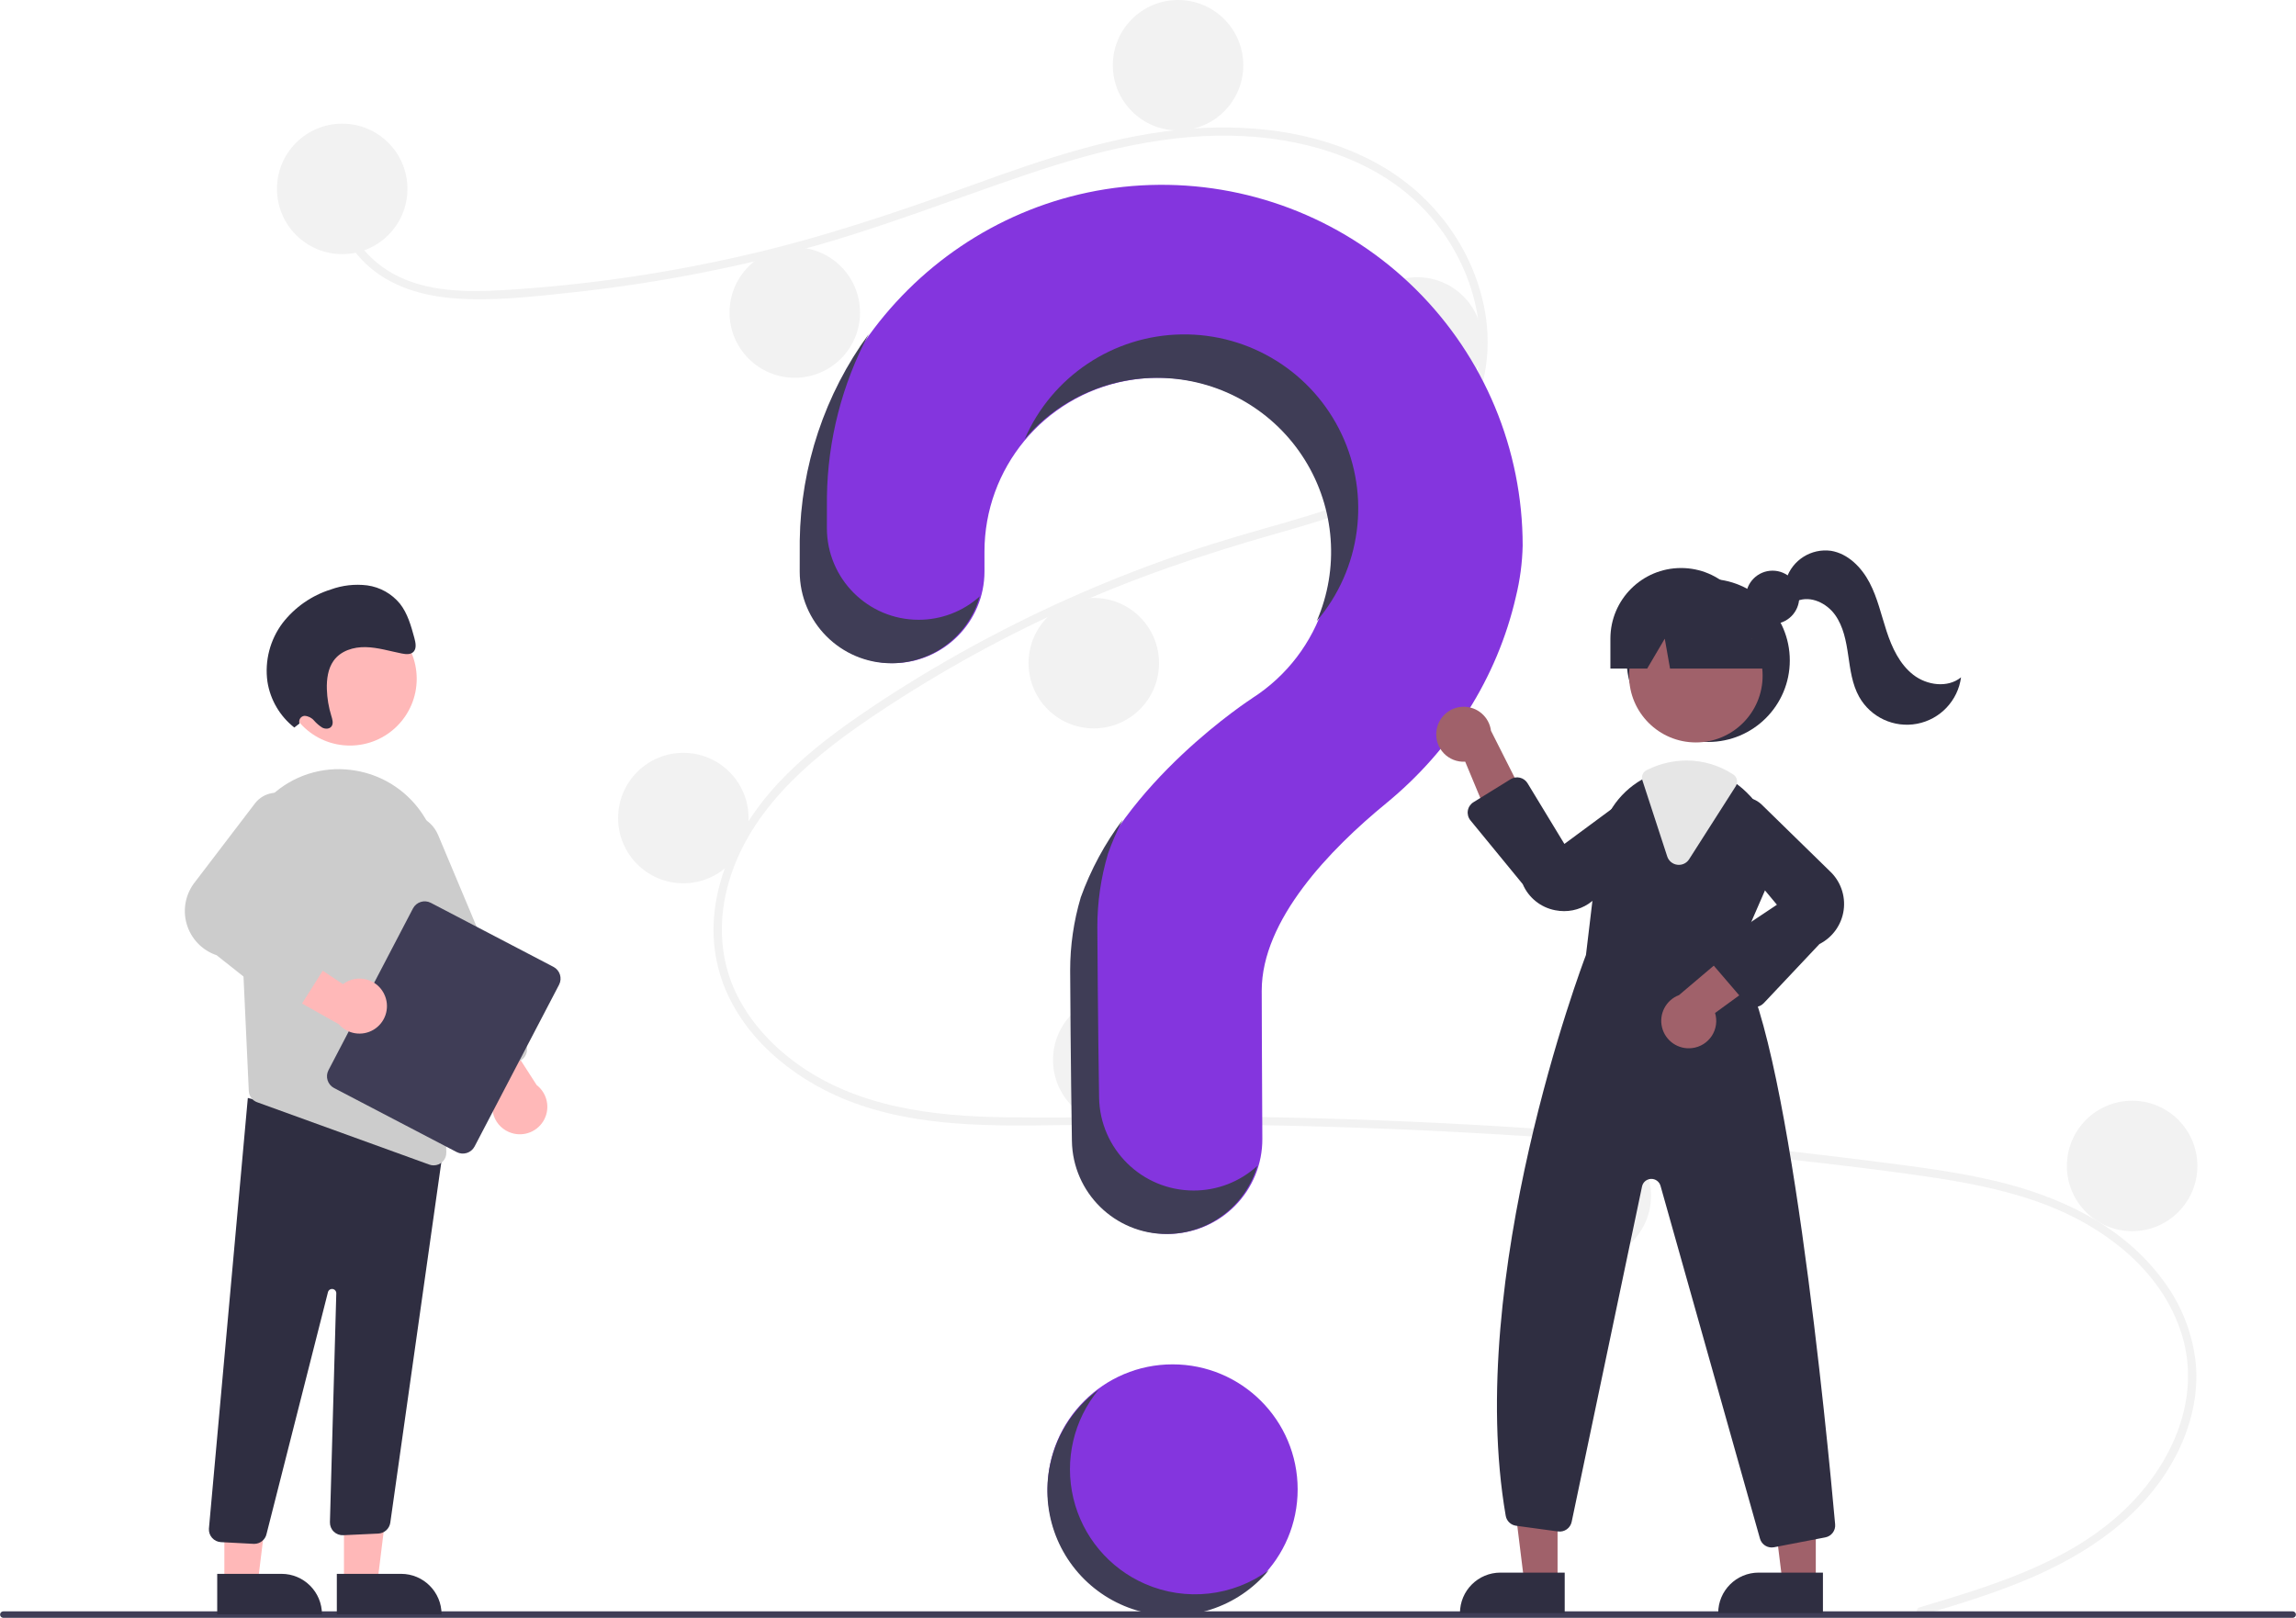
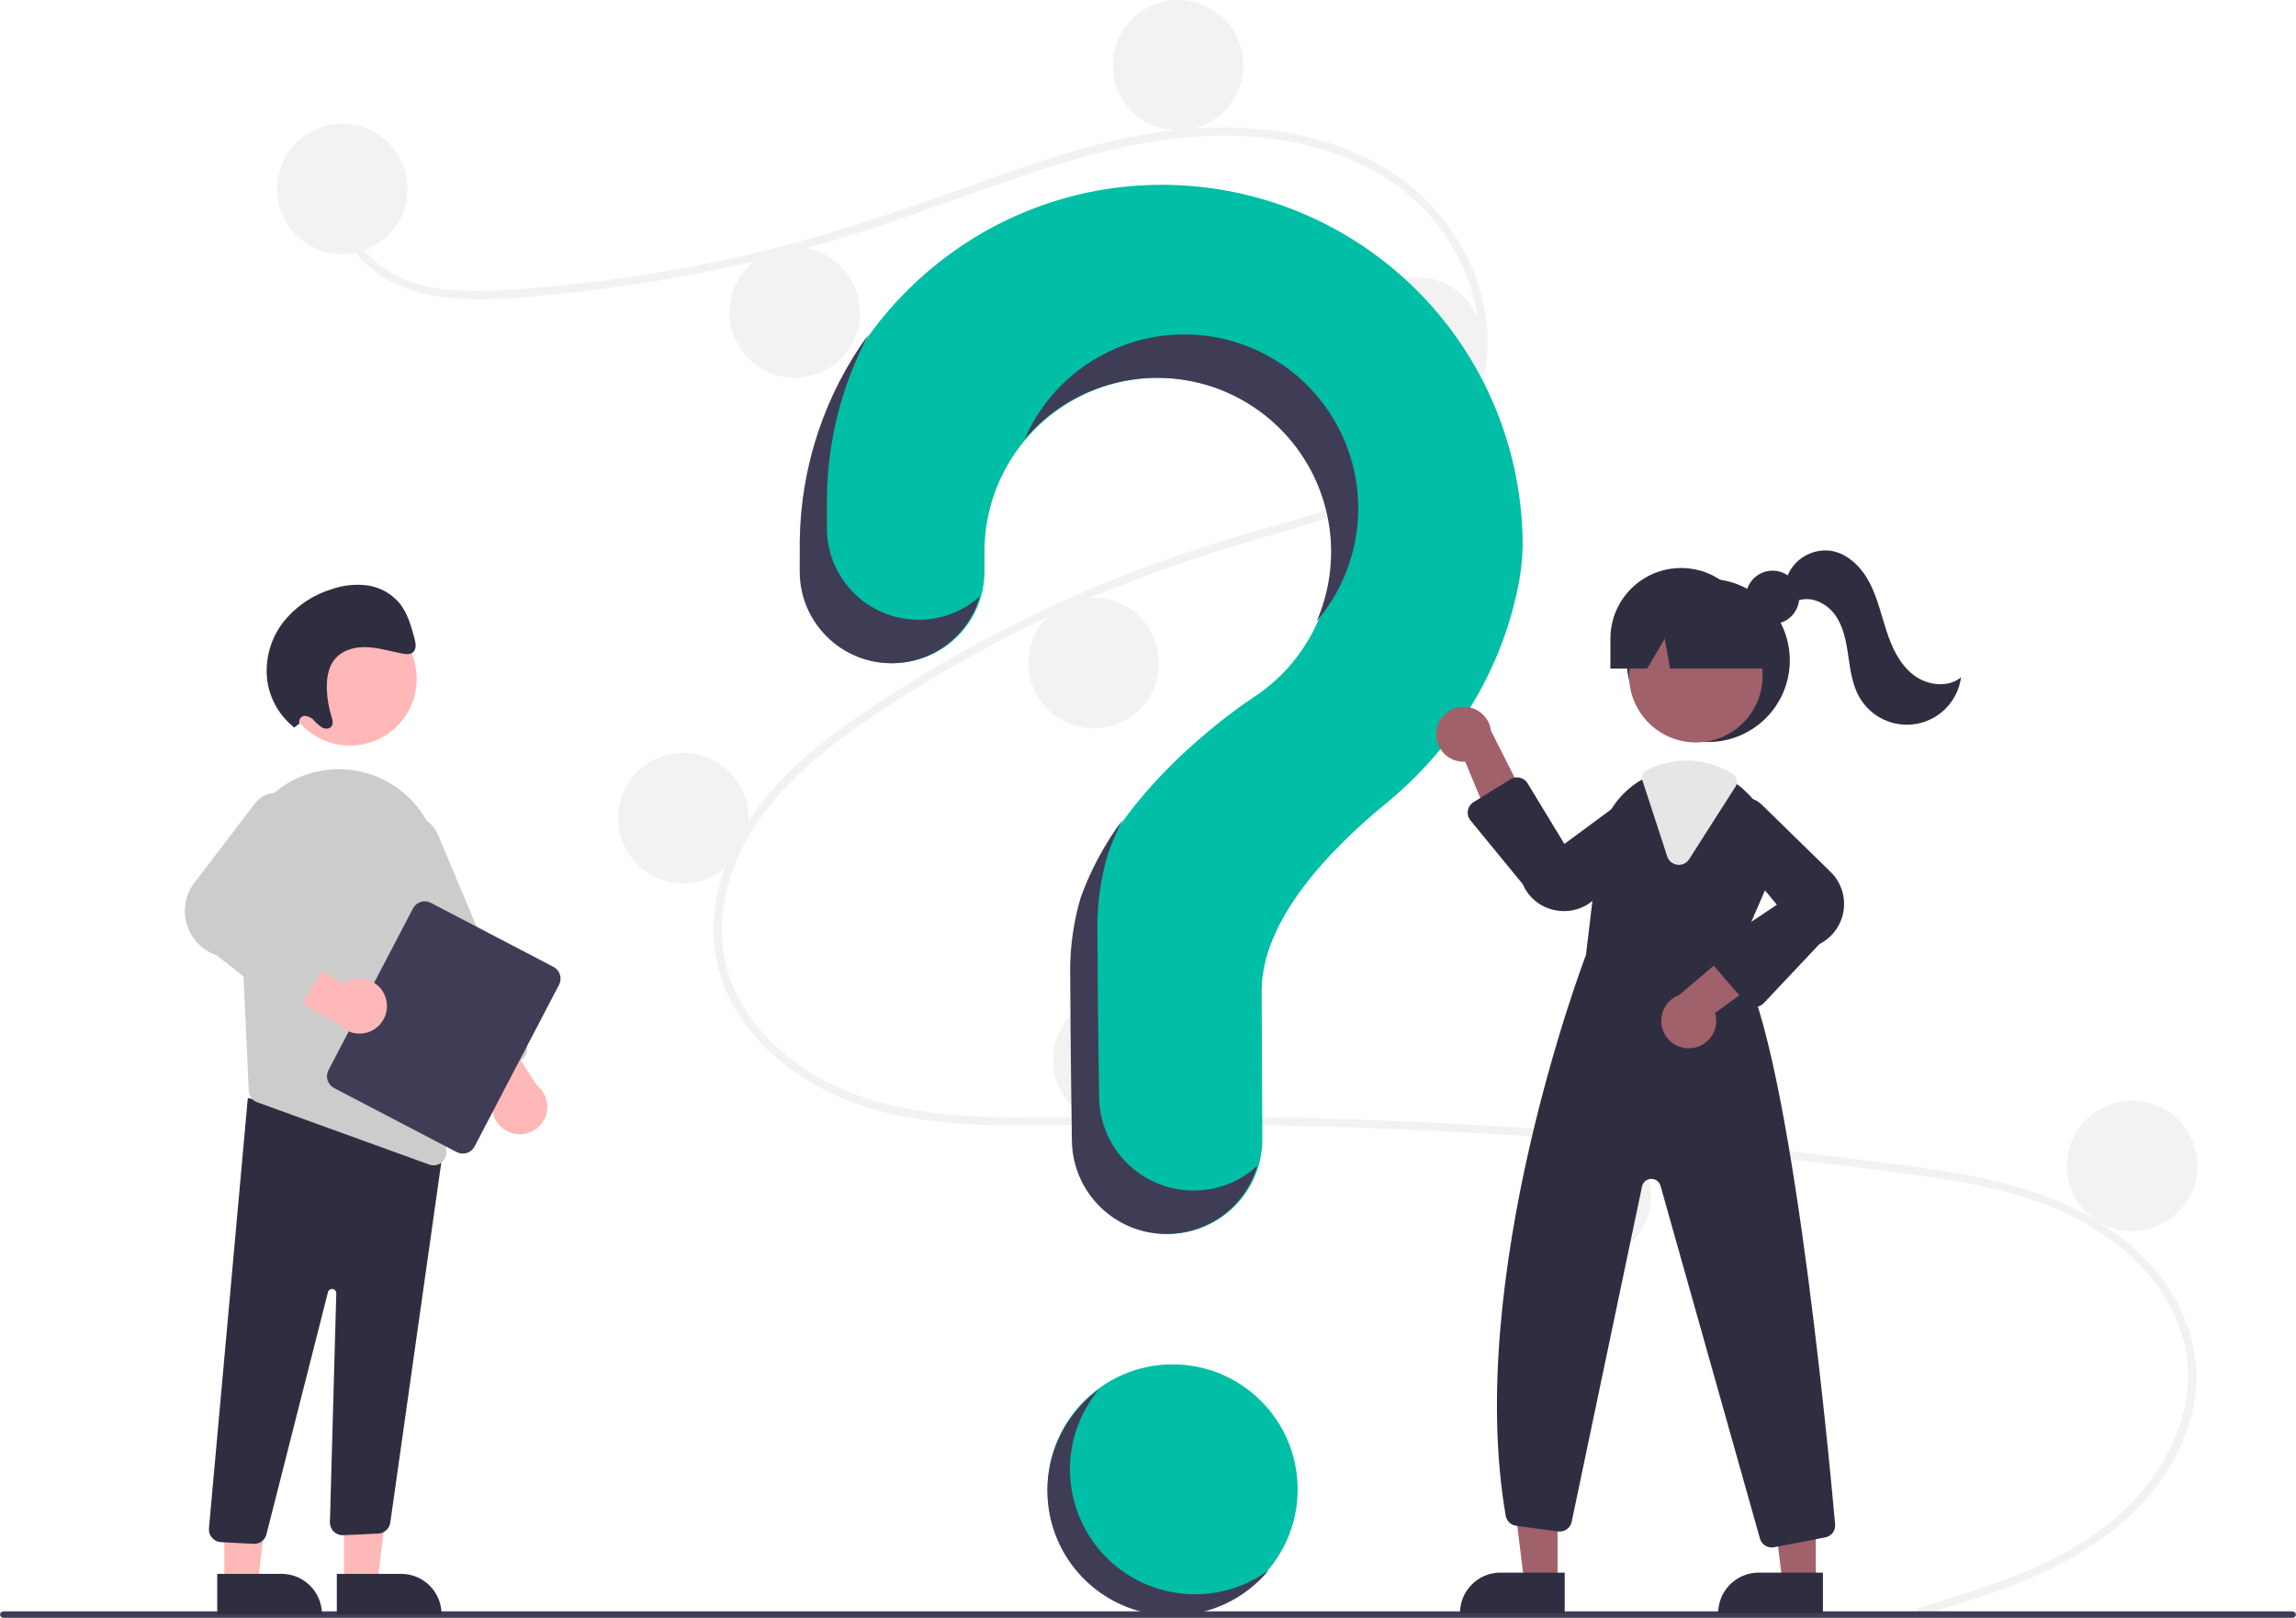
<svg xmlns="http://www.w3.org/2000/svg" data-name="Layer 1" width="844.675" height="595.262" viewBox="0 0 844.675 595.262">
-   <circle cx="431.393" cy="548" r="46" fill="#8435de" />
+   <circle cx="431.393" cy="548" r="46" fill="#00bfa6" />
  <path d="M883.862,743.785c25.735-7.729,53.094-15.788,73.503-34.161,18.238-16.418,30.55-41.489,22.995-66.112-7.54-24.572-30.124-40.956-53.442-49.105-13.225-4.622-27.061-7.186-40.891-9.2-15.035-2.19-30.136-3.984-45.23-5.71q-91.677-10.486-184.044-12.811c-30.385-.765-60.764-.747-91.152-.306-27.139.394-55.722.384-80.899-11.151-19.578-8.97-37.348-25.289-42.803-46.734-6.297-24.755,5.318-49.964,21.98-67.892,8.783-9.45,19.047-17.404,29.636-24.717,11.487-7.934,23.375-15.306,35.521-22.188a494.634,494.634,0,0,1,74.767-34.468c12.746-4.634,25.68-8.633,38.728-12.321,11.017-3.115,22.068-6.234,32.716-10.477,20.583-8.204,40.161-22.1,45.395-44.881,4.96-21.591-3.403-45.031-18.065-61.071-16.963-18.557-42.539-26.692-67.06-28.008-27.528-1.478-54.422,5.412-80.297,14.156-27.597,9.326-54.599,20.049-82.778,27.603a556.958,556.958,0,0,1-85.196,15.837c-14.082,1.5-28.59,3.193-42.756,2.045-11.872-.962-23.684-4.454-32.434-12.88-7.503-7.225-11.972-17.154-10.435-27.632.279-1.903,3.17-1.094,2.893.798-1.87,12.755,6.8,24.509,17.484,30.529,12.348,6.958,27.374,6.968,41.122,6.172a537.825,537.825,0,0,0,88.515-12.796c28.593-6.531,56.164-15.866,83.704-25.839,26.156-9.472,52.897-18.716,80.84-20.767,24.246-1.78,49.752,1.752,70.874,14.423,18.564,11.136,32.215,29.707,36.565,51.018,4.25,20.825-1.636,41.785-17.4,56.317-16.321,15.046-38.701,21.479-59.557,27.404-26.452,7.514-52.337,16.298-77.392,27.703a485.824,485.824,0,0,0-72.8,40.928c-22.246,15.202-44.201,34.331-51.237,61.451-3.277,12.633-2.672,26.032,2.812,37.965,4.876,10.61,12.907,19.535,22.262,26.419,22.321,16.424,50.453,19.797,77.414,20.132,30.281.377,60.564-.645,90.855-.148q92.599,1.52,184.819,11.273,23.108,2.446,46.158,5.407c13.822,1.776,27.69,3.541,41.278,6.695,24.162,5.608,47.674,16.392,62.692,36.878a61.319,61.319,0,0,1,11.947,30.446c1.051,11.524-1.77,23.069-6.98,33.321-11.532,22.69-33.134,37.123-56.073,46.605-12.287,5.079-25.032,8.926-37.752,12.746-1.853.557-2.645-2.338-.798-2.893Z" transform="translate(-177.6623 -152.3692)" fill="#f2f2f2" />
  <circle cx="125.893" cy="69.5" r="24" fill="#f2f2f2" />
  <circle cx="292.393" cy="115" r="24" fill="#f2f2f2" />
  <circle cx="433.393" cy="24" r="24" fill="#f2f2f2" />
  <circle cx="521.393" cy="126" r="24" fill="#f2f2f2" />
  <circle cx="402.393" cy="244" r="24" fill="#f2f2f2" />
  <circle cx="251.393" cy="301" r="24" fill="#f2f2f2" />
  <circle cx="411.393" cy="390" r="24" fill="#f2f2f2" />
  <circle cx="583.393" cy="440" r="24" fill="#f2f2f2" />
  <circle cx="784.393" cy="429" r="24" fill="#f2f2f2" />
-   <path d="M604.128,220.373c-71.892.508-130.756,58.93-131.777,130.816-.009.664-.014,5.33-.013,11.434a33.748,33.748,0,0,0,33.744,33.746h0a33.769,33.769,0,0,0,33.761-33.798c-.003-4.152-.006-7.026-.006-7.202a64,64,0,1,1,98.52,53.879l.012.014s-48.028,30.92-62.671,73.335l.012.003a94.004,94.004,0,0,0-3.874,26.768c0,3.725.219,36.321.643,62.778a34.786,34.786,0,0,0,34.79,34.222h0a34.796,34.796,0,0,0,34.794-35.011c-.147-24.229-.227-52.442-.227-54.489,0-26.045,25.125-51.995,45.764-68.917,23.766-19.487,40.868-46.043,47.737-75.999a86.762,86.762,0,0,0,2.499-18.834A132.75,132.75,0,0,0,604.128,220.373Z" transform="translate(-177.6623 -152.3692)" fill="#8435de" />
+   <path d="M604.128,220.373c-71.892.508-130.756,58.93-131.777,130.816-.009.664-.014,5.33-.013,11.434a33.748,33.748,0,0,0,33.744,33.746h0a33.769,33.769,0,0,0,33.761-33.798c-.003-4.152-.006-7.026-.006-7.202a64,64,0,1,1,98.52,53.879l.012.014s-48.028,30.92-62.671,73.335l.012.003a94.004,94.004,0,0,0-3.874,26.768c0,3.725.219,36.321.643,62.778a34.786,34.786,0,0,0,34.79,34.222h0a34.796,34.796,0,0,0,34.794-35.011c-.147-24.229-.227-52.442-.227-54.489,0-26.045,25.125-51.995,45.764-68.917,23.766-19.487,40.868-46.043,47.737-75.999a86.762,86.762,0,0,0,2.499-18.834A132.75,132.75,0,0,0,604.128,220.373Z" transform="translate(-177.6623 -152.3692)" fill="#00bfa6" />
  <path d="M1021.147,747.631H178.853a1.191,1.191,0,0,1,0-2.381h842.294a1.191,1.191,0,0,1,0,2.381Z" transform="translate(-177.6623 -152.3692)" fill="#3f3d56" />
  <circle cx="628.449" cy="242.996" r="30" fill="#2f2e41" />
  <polygon points="573.012 582.129 560.753 582.129 554.92 534.841 573.015 534.841 573.012 582.129" fill="#a0616a" />
  <path d="M551.996,578.626h23.644a0,0,0,0,1,0,0v14.887a0,0,0,0,1,0,0H537.109a0,0,0,0,1,0,0v0A14.887,14.887,0,0,1,551.996,578.626Z" fill="#2f2e41" />
  <polygon points="668.012 582.129 655.753 582.129 649.92 534.841 668.015 534.841 668.012 582.129" fill="#a0616a" />
  <path d="M646.996,578.626h23.644a0,0,0,0,1,0,0v14.887a0,0,0,0,1,0,0H632.109a0,0,0,0,1,0,0v0A14.887,14.887,0,0,1,646.996,578.626Z" fill="#2f2e41" />
  <circle cx="623.89" cy="248.61" r="24.561" fill="#a0616a" />
  <path d="M816.191,504.775l10.99-25.25a31.383,31.383,0,0,0-6.95-35.6,31.873,31.873,0,0,0-3.07-2.67,30.935,30.935,0,0,0-18.99-6.57,32.179,32.179,0,0,0-13.4,2.98c-.36.16-.71.33-1.07.5-.69.33-1.37.69-2.03,1.06a31.678,31.678,0,0,0-15.7,23.88l-4.85,40.64c-1.22,3.19-44.74,118.39-29.52,206.34a4.467,4.467,0,0,0,3.82,3.67l15.43,2.1a4.497,4.497,0,0,0,5.01-3.53l25.89-123.41a3.503,3.503,0,0,1,6.8-.23l36.58,129.78a4.471,4.471,0,0,0,4.31,3.28,5.122,5.122,0,0,0,.87-.08l18.85-3.63a4.471,4.471,0,0,0,3.63-4.81C850.021,682.335,835.301,527.605,816.191,504.775Z" transform="translate(-177.6623 -152.3692)" fill="#2f2e41" />
  <path d="M706.102,421.419A10.056,10.056,0,0,0,716.696,432.623l13.729,32.992,10.385-15.394-14.629-28.97a10.11,10.11,0,0,0-20.079.169Z" transform="translate(-177.6623 -152.3692)" fill="#a0616a" />
  <path d="M800.19,537.996a10.056,10.056,0,0,0,8.427-12.913l28.885-21.038-17.39-6.512-24.764,20.977a10.11,10.11,0,0,0,4.842,19.487Z" transform="translate(-177.6623 -152.3692)" fill="#a0616a" />
  <path d="M753.102,487.61a17.057,17.057,0,0,1-3.298-.325,16.305,16.305,0,0,1-11.948-9.616l-19.234-23.453a4.501,4.501,0,0,1,1.111-6.681l13.684-8.471a4.5,4.5,0,0,1,6.215,1.49l13.556,22.334L779.15,443.702A9.721,9.721,0,0,1,790.46,459.264l-25.912,23.637A16.253,16.253,0,0,1,753.102,487.61Z" transform="translate(-177.6623 -152.3692)" fill="#2f2e41" />
  <path d="M823.252,522.883c-.035,0-.071,0-.106-.001a4.508,4.508,0,0,1-3.311-1.57l-12.166-14.193a4.5,4.5,0,0,1,.92-6.673l22.781-15.188-20.638-24.812a9.721,9.721,0,0,1,14.887-12.183l25.084,24.513a16.525,16.525,0,0,1-3.675,26.94l-20.501,21.754A4.507,4.507,0,0,1,823.252,522.883Z" transform="translate(-177.6623 -152.3692)" fill="#2f2e41" />
  <path d="M795.307,470.584a4.632,4.632,0,0,1-.584-.037,4.461,4.461,0,0,1-3.71-3.069l-9.142-28.029a3.083,3.083,0,0,1,1.594-3.725l.297-.14c.269-.128.535-.254.807-.375a32.574,32.574,0,0,1,13.603-3.023,31.327,31.327,0,0,1,17.161,5.157,3.13,3.13,0,0,1,.901,4.294L799.084,468.504A4.455,4.455,0,0,1,795.307,470.584Z" transform="translate(-177.6623 -152.3692)" fill="#e6e6e6" />
  <circle cx="652.101" cy="219.786" r="9.817" fill="#2f2e41" />
  <path d="M796.111,361.365h0a26,26,0,0,0-26,26v11h13.529l6.471-11,1.941,11h41.059l-11-11A26,26,0,0,0,796.111,361.365Z" transform="translate(-177.6623 -152.3692)" fill="#2f2e41" />
  <path d="M834.809,365.431a15.15,15.15,0,0,1,16.481-10.396c6.256,1.046,11.202,6.075,14.149,11.691s4.308,11.903,6.289,17.928,4.791,12.084,9.793,15.984,12.677,4.958,17.59.946a20.118,20.118,0,0,1-37.477,7.181c-2.592-4.612-3.261-10.017-4.03-15.251s-1.767-10.65-4.862-14.94-8.888-7.093-13.804-5.139Z" transform="translate(-177.6623 -152.3692)" fill="#2f2e41" />
  <path d="M515.609,380.408h0a33.748,33.748,0,0,1-33.744-33.746c-0-6.104.004-10.771.013-11.434a131.507,131.507,0,0,1,15.359-59.909,131.803,131.803,0,0,0-25.359,75.909c-.009.664-.014,5.33-.013,11.434a33.748,33.748,0,0,0,33.744,33.746h0A33.773,33.773,0,0,0,538.097,371.817,33.622,33.622,0,0,1,515.609,380.408Z" transform="translate(-177.6623 -152.3692)" fill="#3f3d56" />
  <path d="M606.415,291.478a64.004,64.004,0,0,1,55.659,89.413,63.997,63.997,0,1,0-107.426-66.985A63.871,63.871,0,0,1,606.415,291.478Z" transform="translate(-177.6623 -152.3692)" fill="#3f3d56" />
  <path d="M616.797,590.408h0a34.787,34.787,0,0,1-34.79-34.222c-.423-26.456-.643-59.052-.643-62.778a94.004,94.004,0,0,1,3.874-26.768l-.012-.003a95.069,95.069,0,0,1,5.494-12.701,110.047,110.047,0,0,0-15.494,28.701l.012.003a94.004,94.004,0,0,0-3.874,26.768c0,3.725.219,36.321.643,62.778a34.787,34.787,0,0,0,34.79,34.222h0a34.803,34.803,0,0,0,33.402-25.048A34.66,34.66,0,0,1,616.797,590.408Z" transform="translate(-177.6623 -152.3692)" fill="#3f3d56" />
  <polygon points="126.541 582.585 138.8 582.584 144.633 535.296 126.538 535.297 126.541 582.585" fill="#ffb8b8" />
  <path d="M301.576,731.451H340.107a0,0,0,0,1,0,0v14.887a0,0,0,0,1,0,0H316.463A14.887,14.887,0,0,1,301.576,731.451v0A0,0,0,0,1,301.576,731.451Z" transform="translate(464.0541 1325.404) rotate(179.9974)" fill="#2f2e41" />
  <polygon points="82.541 582.585 94.8 582.584 100.633 535.296 82.538 535.297 82.541 582.585" fill="#ffb8b8" />
  <path d="M257.576,731.451H296.107a0,0,0,0,1,0,0v14.887a0,0,0,0,1,0,0H272.463A14.887,14.887,0,0,1,257.576,731.451v0A0,0,0,0,1,257.576,731.451Z" transform="translate(376.0541 1325.406) rotate(179.9974)" fill="#2f2e41" />
  <path d="M270.917,720.411l-11.975-.63a4.673,4.673,0,0,1-4.419-4.967l14.313-158.466,65.911,17.786,6.35-1.732L321.239,712.686a4.696,4.696,0,0,1-4.358,3.945l-12.909.601a4.674,4.674,0,0,1-4.931-4.796l2.339-84.196a1.558,1.558,0,0,0-3.083-.36L275.739,716.692a4.646,4.646,0,0,1-4.569,3.725C271.086,720.418,271.002,720.416,270.917,720.411Z" transform="translate(-177.6623 -152.3692)" fill="#2f2e41" />
  <circle cx="128.742" cy="249.759" r="24.561" fill="#ffb8b8" />
  <path d="M265.512,474.287l2.701,58.267.976,21.199a4.642,4.642,0,0,0,3.074,4.175l63.336,22.943a4.477,4.477,0,0,0,1.6.28,4.644,4.644,0,0,0,4.664-4.788L339.266,471.597A36.93,36.93,0,0,0,308.522,435.92c-.613-.093-1.236-.187-1.859-.27a36.249,36.249,0,0,0-29.165,9.441,37.236,37.236,0,0,0-11.986,29.196Z" transform="translate(-177.6623 -152.3692)" fill="#ccc" />
  <path d="M365.855,569.245a10.064,10.064,0,0,1-5.369-15.227l-21.478-28.56,18.534-1.147,17.554,27.297a10.111,10.111,0,0,1-9.242,17.637Z" transform="translate(-177.6623 -152.3692)" fill="#ffb8b8" />
  <path d="M350.753,548.85a4.644,4.644,0,0,1-2.541-2.518L315.854,469.237a12.463,12.463,0,1,1,22.984-9.647l32.358,77.095a4.679,4.679,0,0,1-2.5,6.118l-14.365,6.029a4.642,4.642,0,0,1-3.577.017Z" transform="translate(-177.6623 -152.3692)" fill="#ccc" />
  <path d="M298.508,546.131,329.587,486.622a4.878,4.878,0,0,1,6.575-2.063l45.112,23.56a4.878,4.878,0,0,1,2.063,6.575l-31.079,59.509a4.878,4.878,0,0,1-6.575,2.063L300.571,552.706A4.878,4.878,0,0,1,298.508,546.131Z" transform="translate(-177.6623 -152.3692)" fill="#3f3d56" />
  <path d="M319.351,518.943a10.064,10.064,0,0,0-15.517-4.46l-29.778-19.754-.051,18.57L302.29,529.21a10.111,10.111,0,0,0,17.06-10.267Z" transform="translate(-177.6623 -152.3692)" fill="#ffb8b8" />
  <path d="M281.701,523.119l-24.337-19.278a17.163,17.163,0,0,1-7.823-27.135l22.097-28.96a10.096,10.096,0,0,1,17.13,10.284l-17.484,28.6,25.694,12.187a4.674,4.674,0,0,1,1.948,6.72l-10.372,16.414a4.682,4.682,0,0,1-3.167,2.111c-.026.004-.051.008-.077.012A4.696,4.696,0,0,1,281.701,523.119Z" transform="translate(-177.6623 -152.3692)" fill="#ccc" />
  <path d="M287.845,418.574a2.135,2.135,0,0,1,1.856-2.819,4.93,4.93,0,0,1,3.476,1.715,13.833,13.833,0,0,0,3.071,2.637c1.188.599,2.8.514,3.477-.628.636-1.072.2-2.508-.185-3.753a36.907,36.907,0,0,1-1.63-9.77c-.111-3.7.411-7.562,2.46-10.448,2.644-3.725,7.371-5.139,11.845-5.036s8.875,1.484,13.307,2.357c1.53.301,3.328.456,4.352-.73,1.088-1.261.688-3.301.226-5.004-1.201-4.417-2.475-8.985-5.265-12.552a18.898,18.898,0,0,0-12.061-6.79,28.938,28.938,0,0,0-13.462,1.528,36.096,36.096,0,0,0-17.683,12.319,29.236,29.236,0,0,0-5.578,21.6,26.667,26.667,0,0,0,9.886,16.855Z" transform="translate(-177.6623 -152.3692)" fill="#2f2e41" />
  <path d="M598.92,735.149a45.994,45.994,0,0,1-17.07-71.489,45.997,45.997,0,1,0,62.569,66.464A45.969,45.969,0,0,1,598.92,735.149Z" transform="translate(-177.6623 -152.3692)" fill="#3f3d56" />
</svg>
